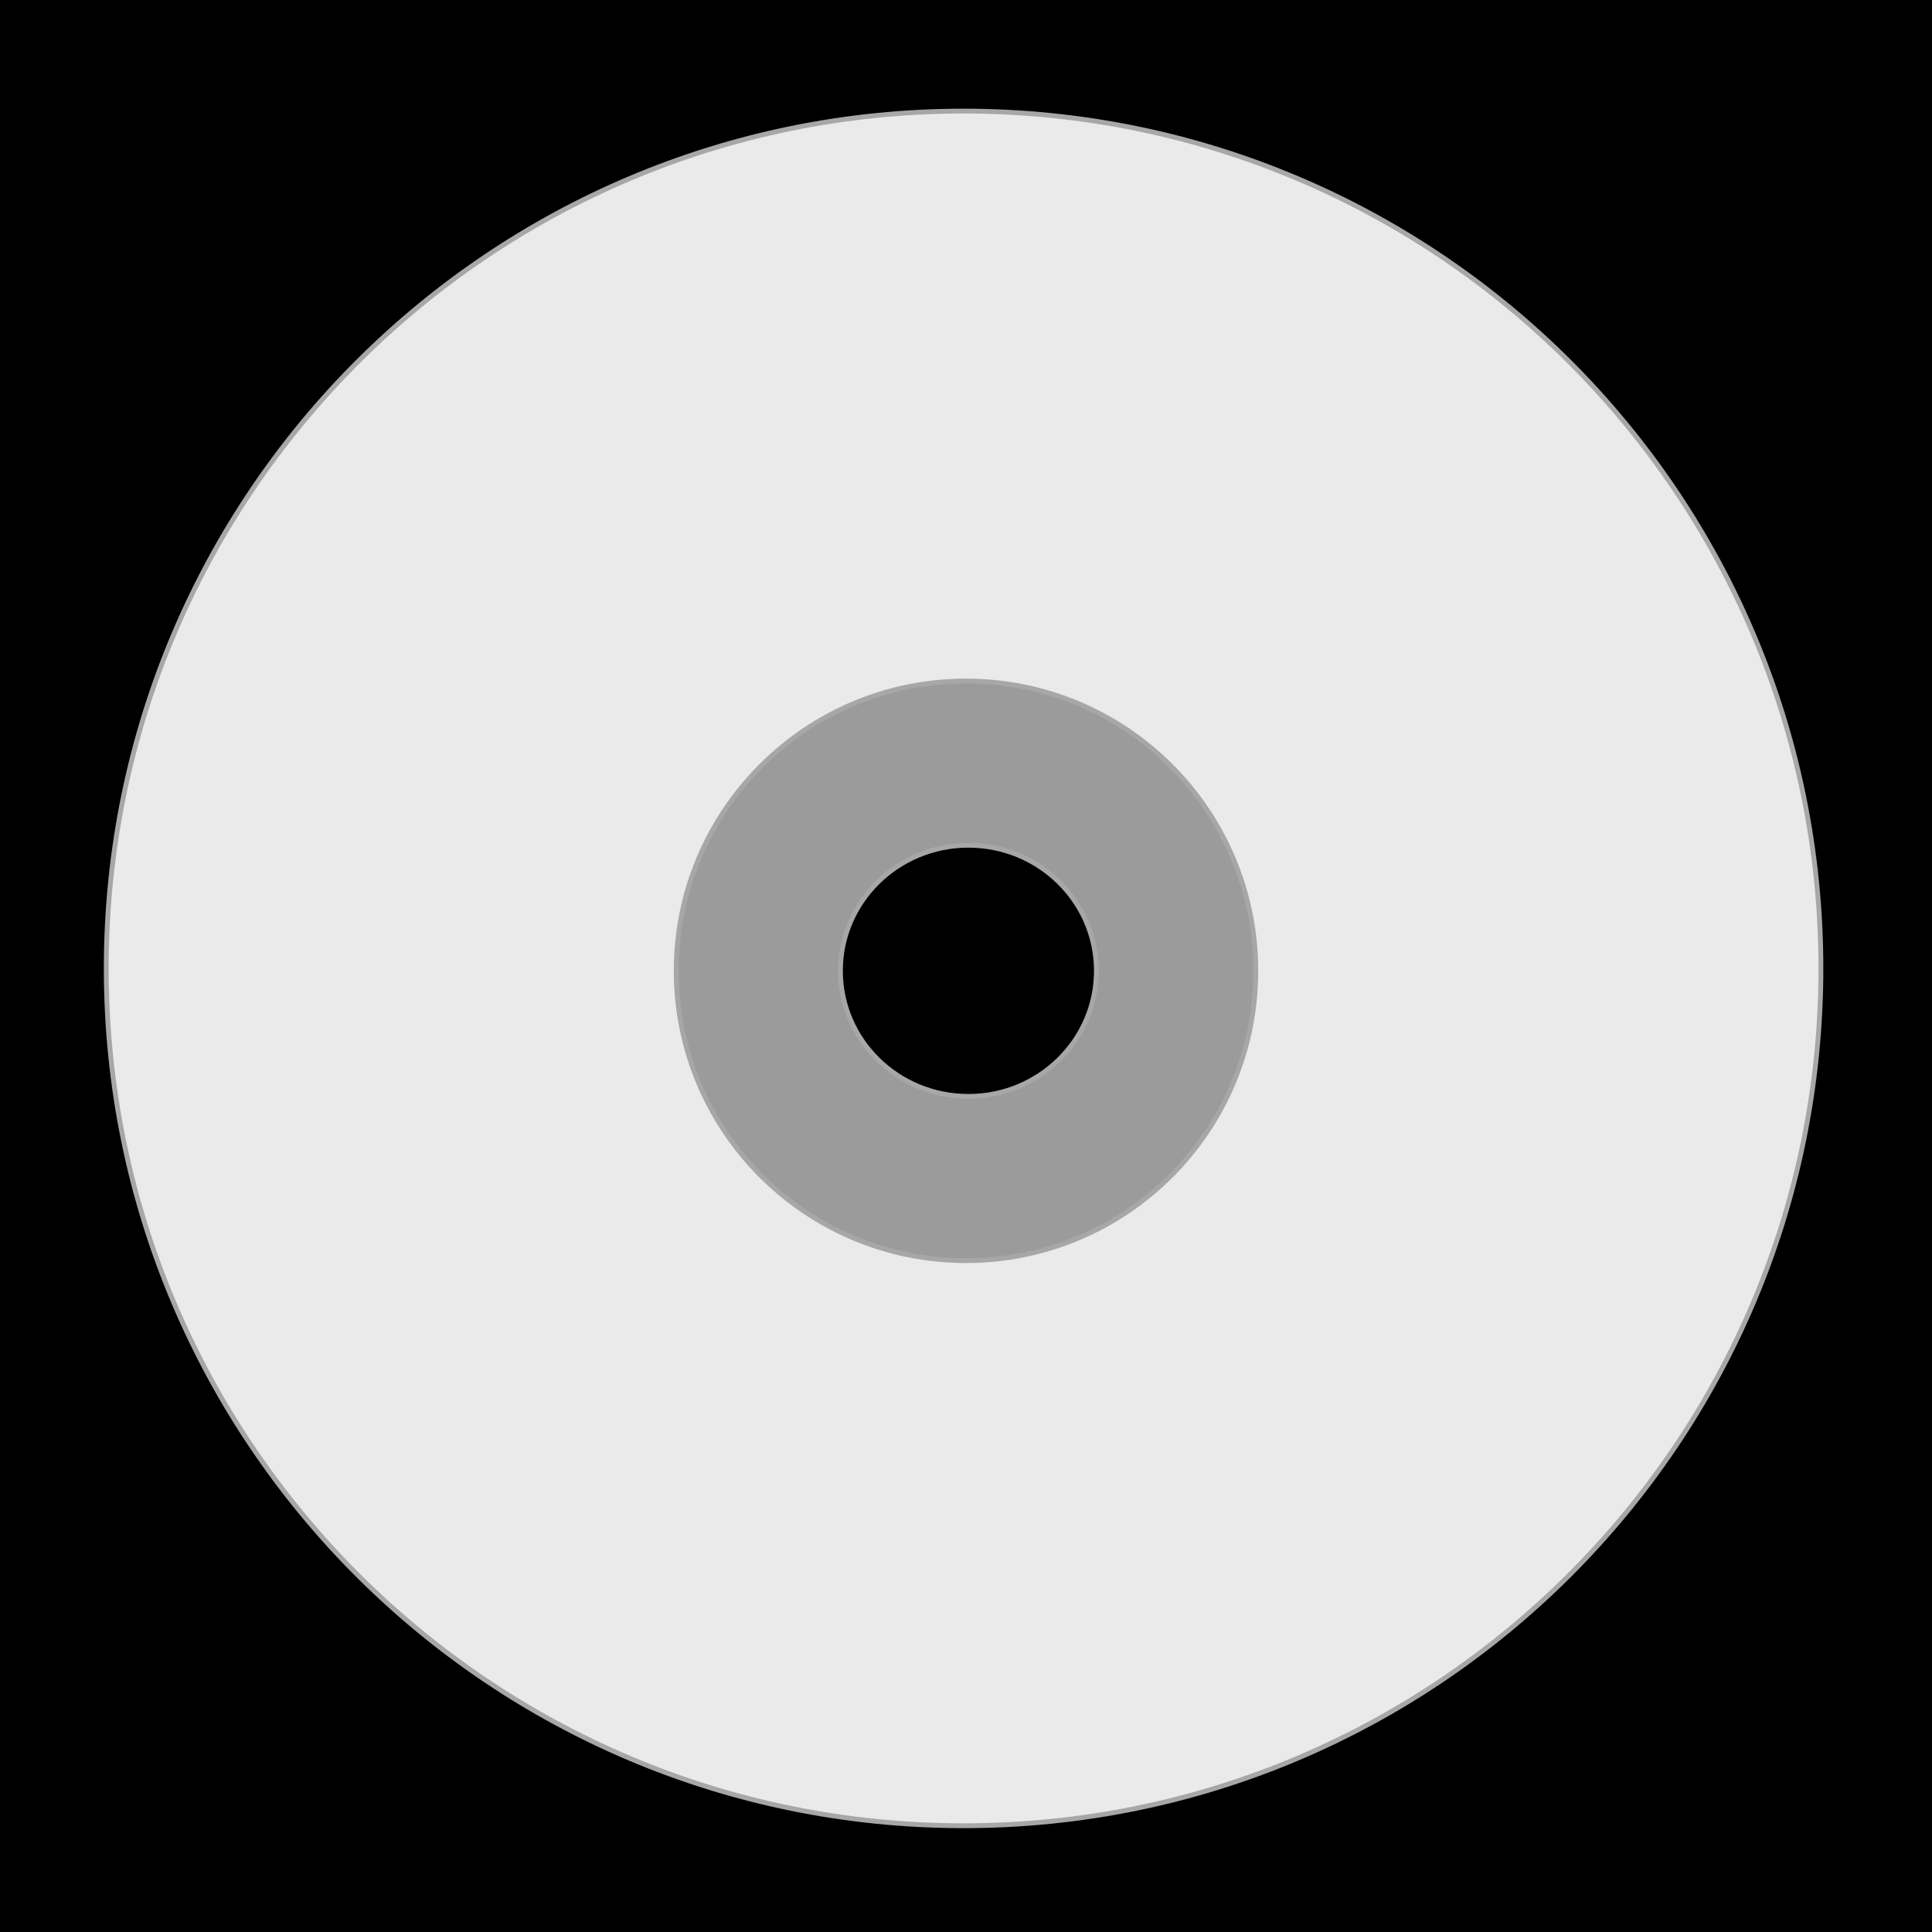
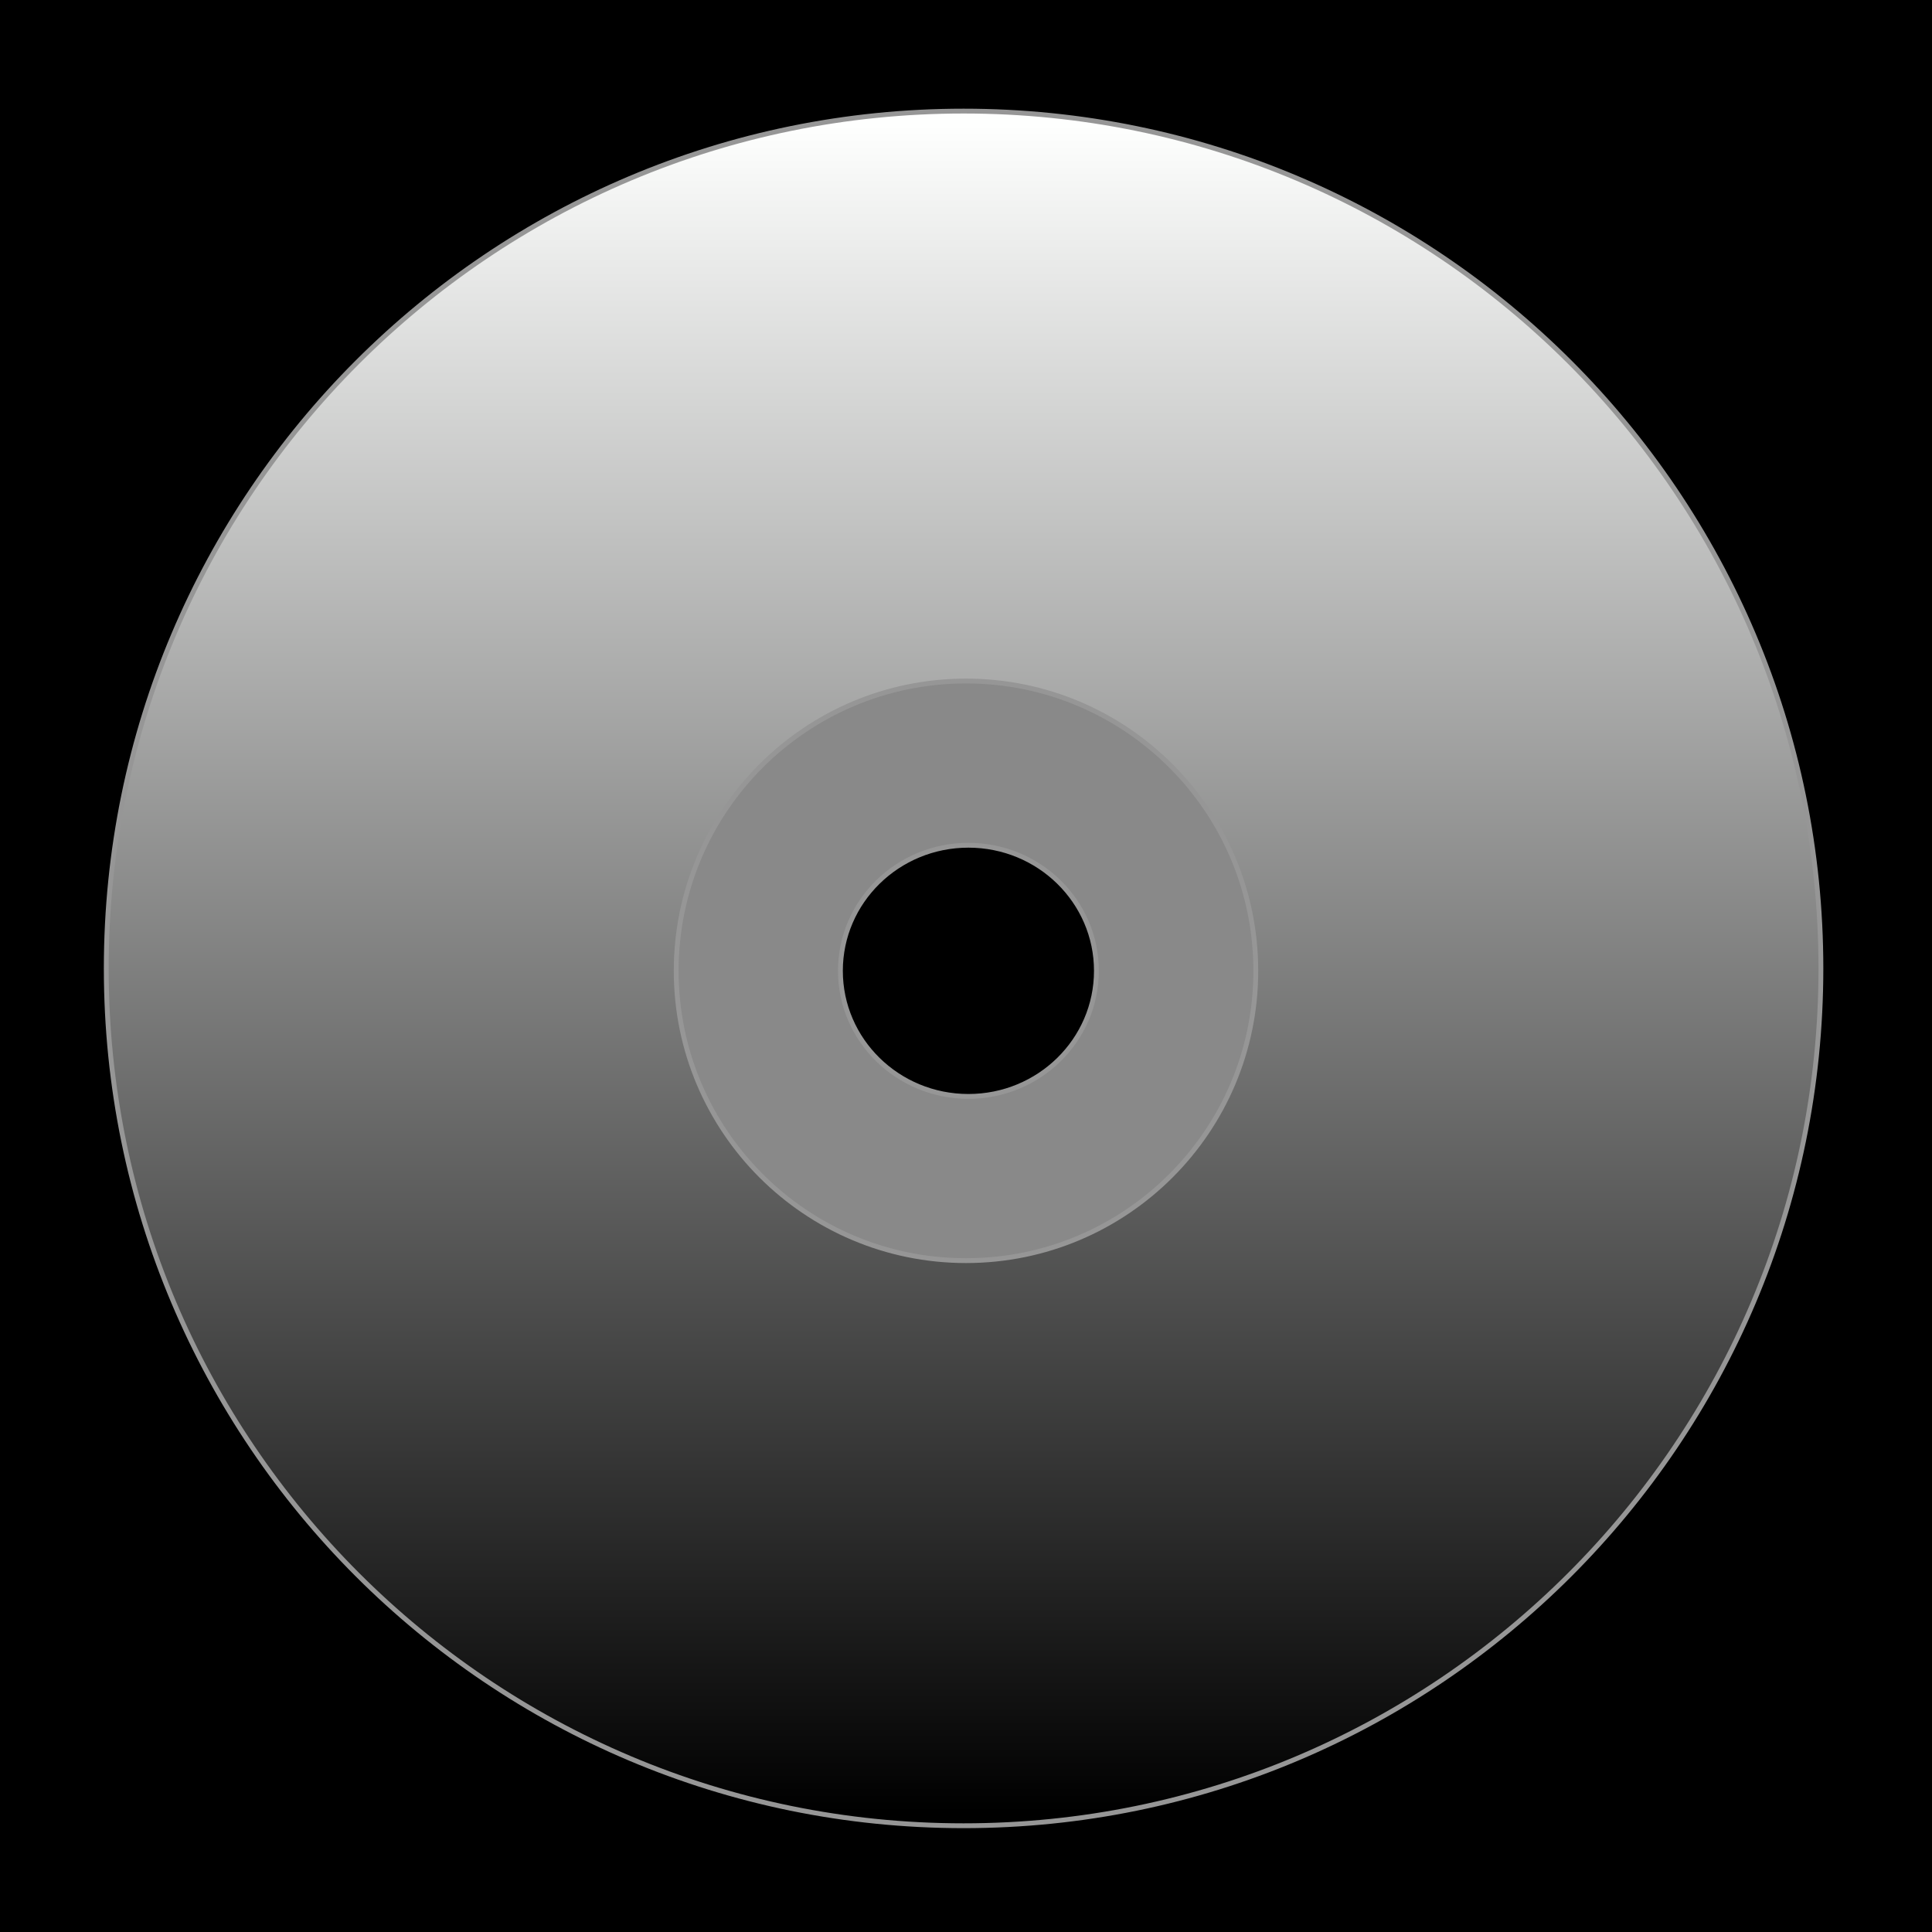
<svg xmlns="http://www.w3.org/2000/svg" width="400px" height="400px" version="1.1">
  <description>Created with Sketch (http://www.bohemiancoding.com/sketch)</description>
-   <defs />
-   <g id="Page 1" fill="rgb(223,223,223)" fill-rule="evenodd">
+   <defs>
+     <linearGradient x1="50%" y1="0%" x2="50%" y2="100%" id="linearGradient-1">
+       <stop stop-color="rgb(254,255,254)" offset="0%" />
+       <stop stop-color="rgb(0,0,0)" offset="100%" />
+     </linearGradient>
+   </defs>
+   <g id="Page 1" fill="rgb(215,215,215)" fill-rule="evenodd">
    <path d="M0,0 L0,400 L400,400 L400,0 L0,0 Z M0,0" id="Rectangle 1" fill="rgb(0,0,0)" />
-     <path d="M199.5,378 C297.531,378 377,298.531 377,200.5 C377,102.469 297.531,23 199.5,23 C101.469,23 22,102.469 22,200.5 C22,298.531 101.469,378 199.5,378 Z M199.5,378" id="Oval 1" stroke="rgb(167,167,167)" stroke-width="1" fill="rgb(234,234,234)" />
-     <path d="M200,261 C233.137,261 260,234.137 260,201 C260,167.863 233.137,141 200,141 C166.863,141 140,167.863 140,201 C140,234.137 166.863,261 200,261 Z M200,261" id="Oval 2" stroke="rgb(167,167,167)" stroke-width="1" fill="rgb(155,155,155)" />
-     <path d="M200.5,227 C215.136,227 227,215.359 227,201 C227,186.641 215.136,175 200.5,175 C185.864,175 174,186.641 174,201 C174,215.359 185.864,227 200.5,227 Z M200.5,227" id="Oval 3" stroke="rgb(167,167,167)" stroke-width="1" fill="rgb(0,0,0)" />
+     <path d="M199.5,378 C297.531,378 377,298.531 377,200.5 C377,102.469 297.531,23 199.5,23 C101.469,23 22,102.469 22,200.5 C22,298.531 101.469,378 199.5,378 Z M199.5,378" id="Oval 1" stroke="rgb(150,150,150)" stroke-width="1" fill="url(#linearGradient-1)" />
+     <path d="M200,261 C233.137,261 260,234.137 260,201 C260,167.863 233.137,141 200,141 C166.863,141 140,167.863 140,201 C140,234.137 166.863,261 200,261 Z M200,261" id="Oval 2" stroke="rgb(150,150,150)" stroke-width="1" fill="rgb(137,137,137)" />
+     <path d="M200.5,227 C215.136,227 227,215.359 227,201 C227,186.641 215.136,175 200.5,175 C185.864,175 174,186.641 174,201 C174,215.359 185.864,227 200.5,227 Z M200.5,227" id="Oval 3" stroke="rgb(150,150,150)" stroke-width="1" fill="rgb(0,0,0)" />
  </g>
</svg>
